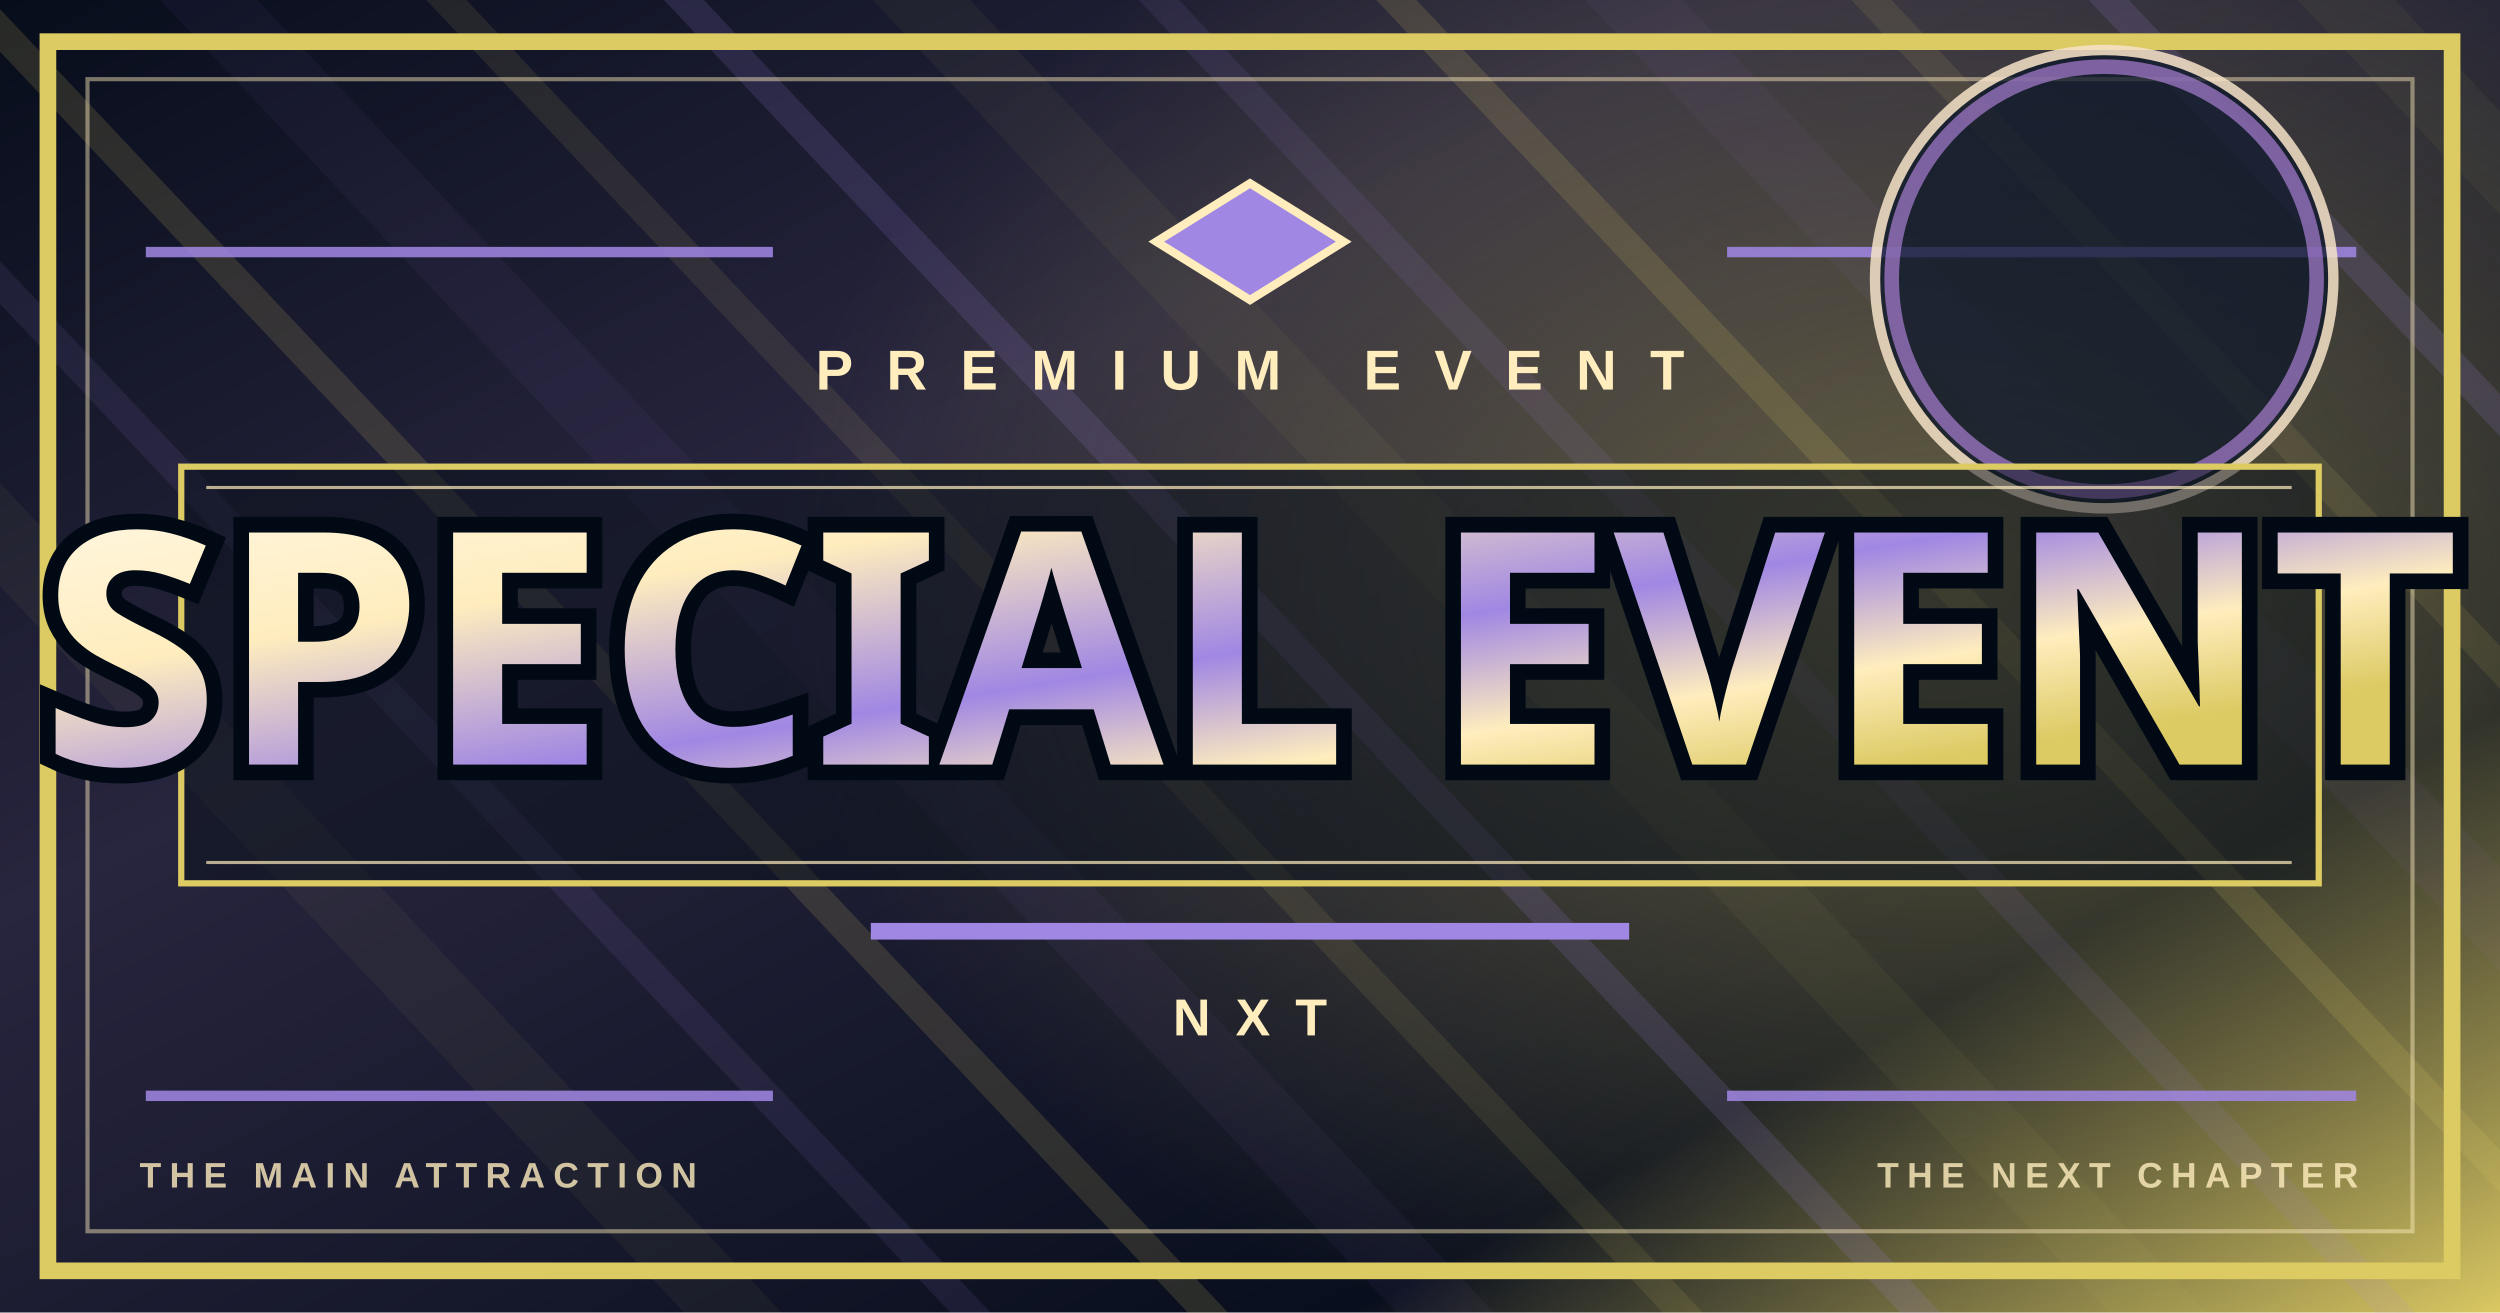
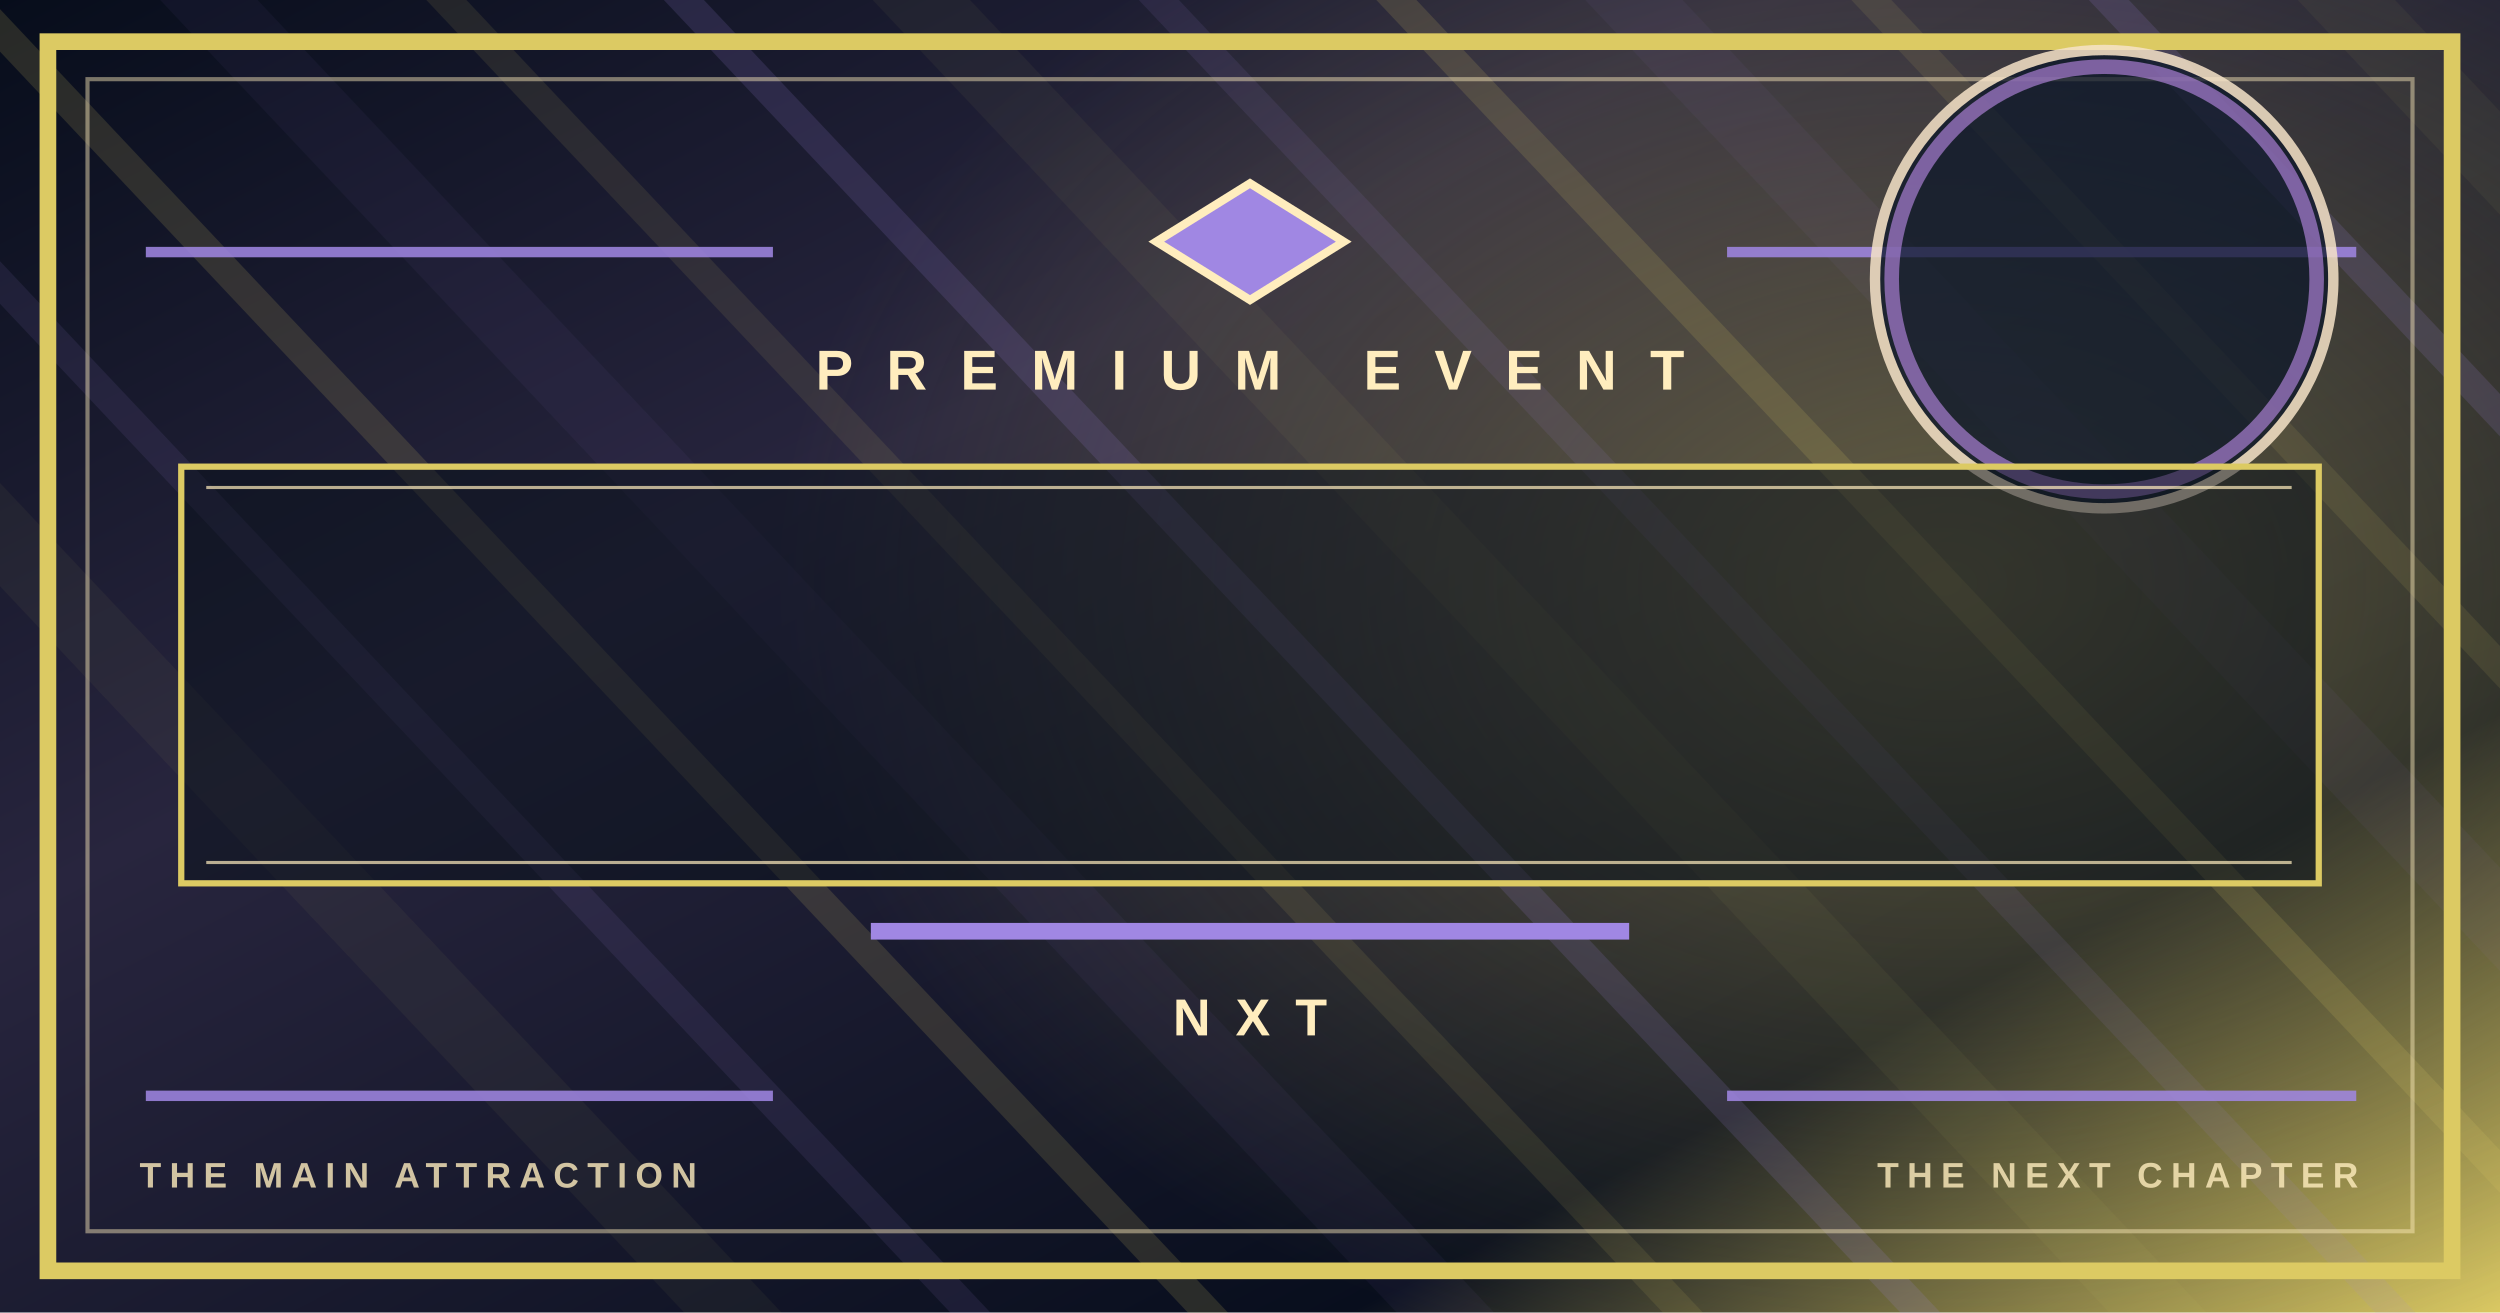
<svg xmlns="http://www.w3.org/2000/svg" width="1200" height="630" viewBox="0 0 1200 630" role="img" aria-label="SPECIAL EVENT event art">
  <defs>
    <linearGradient id="sky" x1="0" y1="0" x2="1" y2="1">
      <stop stop-color="#070d1b" />
      <stop offset=".35" stop-color="#28253e" />
      <stop offset=".77" stop-color="#080e1d" />
      <stop offset="1" stop-color="#dcca63" />
    </linearGradient>
    <linearGradient id="chrome" x1="0" y1="0" x2="1" y2=".6">
      <stop stop-color="#fff5dc" />
      <stop offset=".27" stop-color="#ffedbe" />
      <stop offset=".59" stop-color="#a087e3" />
      <stop offset=".81" stop-color="#ffedbe" />
      <stop offset="1" stop-color="#dcca63" />
    </linearGradient>
    <radialGradient id="spot">
      <stop stop-color="#dcca63" stop-opacity=".39" />
      <stop offset="1" stop-color="#dcca63" stop-opacity="0" />
    </radialGradient>
  </defs>
  <path fill="url(#sky)" d="M0 0h1200v630H0z" />
  <ellipse cx="935" cy="280" rx="570" ry="390" fill="url(#spot)" />
  <path d="M-270 -30L380 660" stroke="#dcca63" opacity="0.05" stroke-width="34" />
  <path d="M-156 -30L494 660" stroke="#a087e3" opacity="0.1" stroke-width="14" />
  <path d="M-42 -30L608 660" stroke="#dcca63" opacity="0.15" stroke-width="14" />
  <path d="M72 -30L722 660" stroke="#a087e3" opacity="0.05" stroke-width="34" />
  <path d="M186 -30L836 660" stroke="#dcca63" opacity="0.1" stroke-width="14" />
  <path d="M300 -30L950 660" stroke="#a087e3" opacity="0.15" stroke-width="14" />
  <path d="M414 -30L1064 660" stroke="#dcca63" opacity="0.05" stroke-width="34" />
  <path d="M528 -30L1178 660" stroke="#a087e3" opacity="0.1" stroke-width="14" />
  <path d="M642 -30L1292 660" stroke="#dcca63" opacity="0.15" stroke-width="14" />
  <path d="M756 -30L1406 660" stroke="#a087e3" opacity="0.05" stroke-width="34" />
  <path d="M870 -30L1520 660" stroke="#dcca63" opacity="0.1" stroke-width="14" />
  <path d="M984 -30L1634 660" stroke="#a087e3" opacity="0.15" stroke-width="14" />
  <path d="M1098 -30L1748 660" stroke="#dcca63" opacity="0.05" stroke-width="34" />
  <path d="M1212 -30L1862 660" stroke="#a087e3" opacity="0.1" stroke-width="14" />
  <path d="M1326 -30L1976 660" stroke="#dcca63" opacity="0.15" stroke-width="14" />
  <g id="ppw-event-crest" color="#dcca63" opacity=".48" transform="translate(-60 0)">
    <g fill="none" stroke="currentColor" stroke-width="11" stroke-linecap="round" stroke-linejoin="round">M923 80 1080 181l-29 189-128 117-126-117-29-189Z M923 110v355M781 290h280M837 202h175M833 378h184</g>
  </g>
  <path d="M23 20h1154v590H23Z" fill="none" stroke="#dcca63" stroke-width="8" />
  <path d="M42 38h1116v553H42Z" fill="none" stroke="#ffedbe" stroke-width="2" opacity=".46" />
  <path d="M70 121h301M829 121h302M70 526h301M829 526h302" stroke="#a087e3" stroke-width="5" opacity=".86" />
  <path d="M600 88l45 28-45 28-45-28Z" fill="#a087e3" stroke="#ffedbe" stroke-width="4" />
  <text x="600" y="187" font-family="Arial,sans-serif" text-anchor="middle" font-size="27" letter-spacing="16" font-weight="900" fill="#ffedbe">PREMIUM EVENT</text>
  <circle cx="1010" cy="134" r="110" fill="#0d1729e0" stroke="#f6e3c8" stroke-width="5" opacity=".85" />
  <circle cx="1010" cy="134" r="102" fill="none" stroke="#c08eec" stroke-width="7" opacity=".6" />
  <use href="#ppw-event-crest" transform="translate(1010 134) scale(.40) translate(-930 -280)" opacity=".98" />
  <path d="M87 224H1113V424H87Z" fill="#09101b82" stroke="#dcca63" stroke-width="3" />
  <path d="M99 234h1001M99 414h1001" stroke="#ffedbe" stroke-width="1.5" opacity=".7" />
-   <text x="600" y="367" text-anchor="middle" font-family="Impact,'Arial Black',sans-serif" font-size="156" font-weight="1000" textLength="944" lengthAdjust="spacingAndGlyphs" fill="url(#chrome)" stroke="#010914" stroke-width="15" paint-order="stroke">SPECIAL EVENT</text>
  <path d="M418 447h364" stroke="#a087e3" stroke-width="8" />
  <text x="600" y="497" text-anchor="middle" fill="#ffedbe" font-family="Arial,sans-serif" font-size="25" font-weight="900" letter-spacing="12">NXT</text>
  <text x="67" y="570" fill="#ffedbe" opacity=".8" font-family="Arial,sans-serif" font-size="17" font-weight="900" letter-spacing="4">THE MAIN ATTRACTION</text>
  <text x="1132" y="570" text-anchor="end" fill="#ffedbe" opacity=".8" font-family="Arial,sans-serif" font-size="17" font-weight="900" letter-spacing="4">THE NEXT CHAPTER</text>
</svg>
